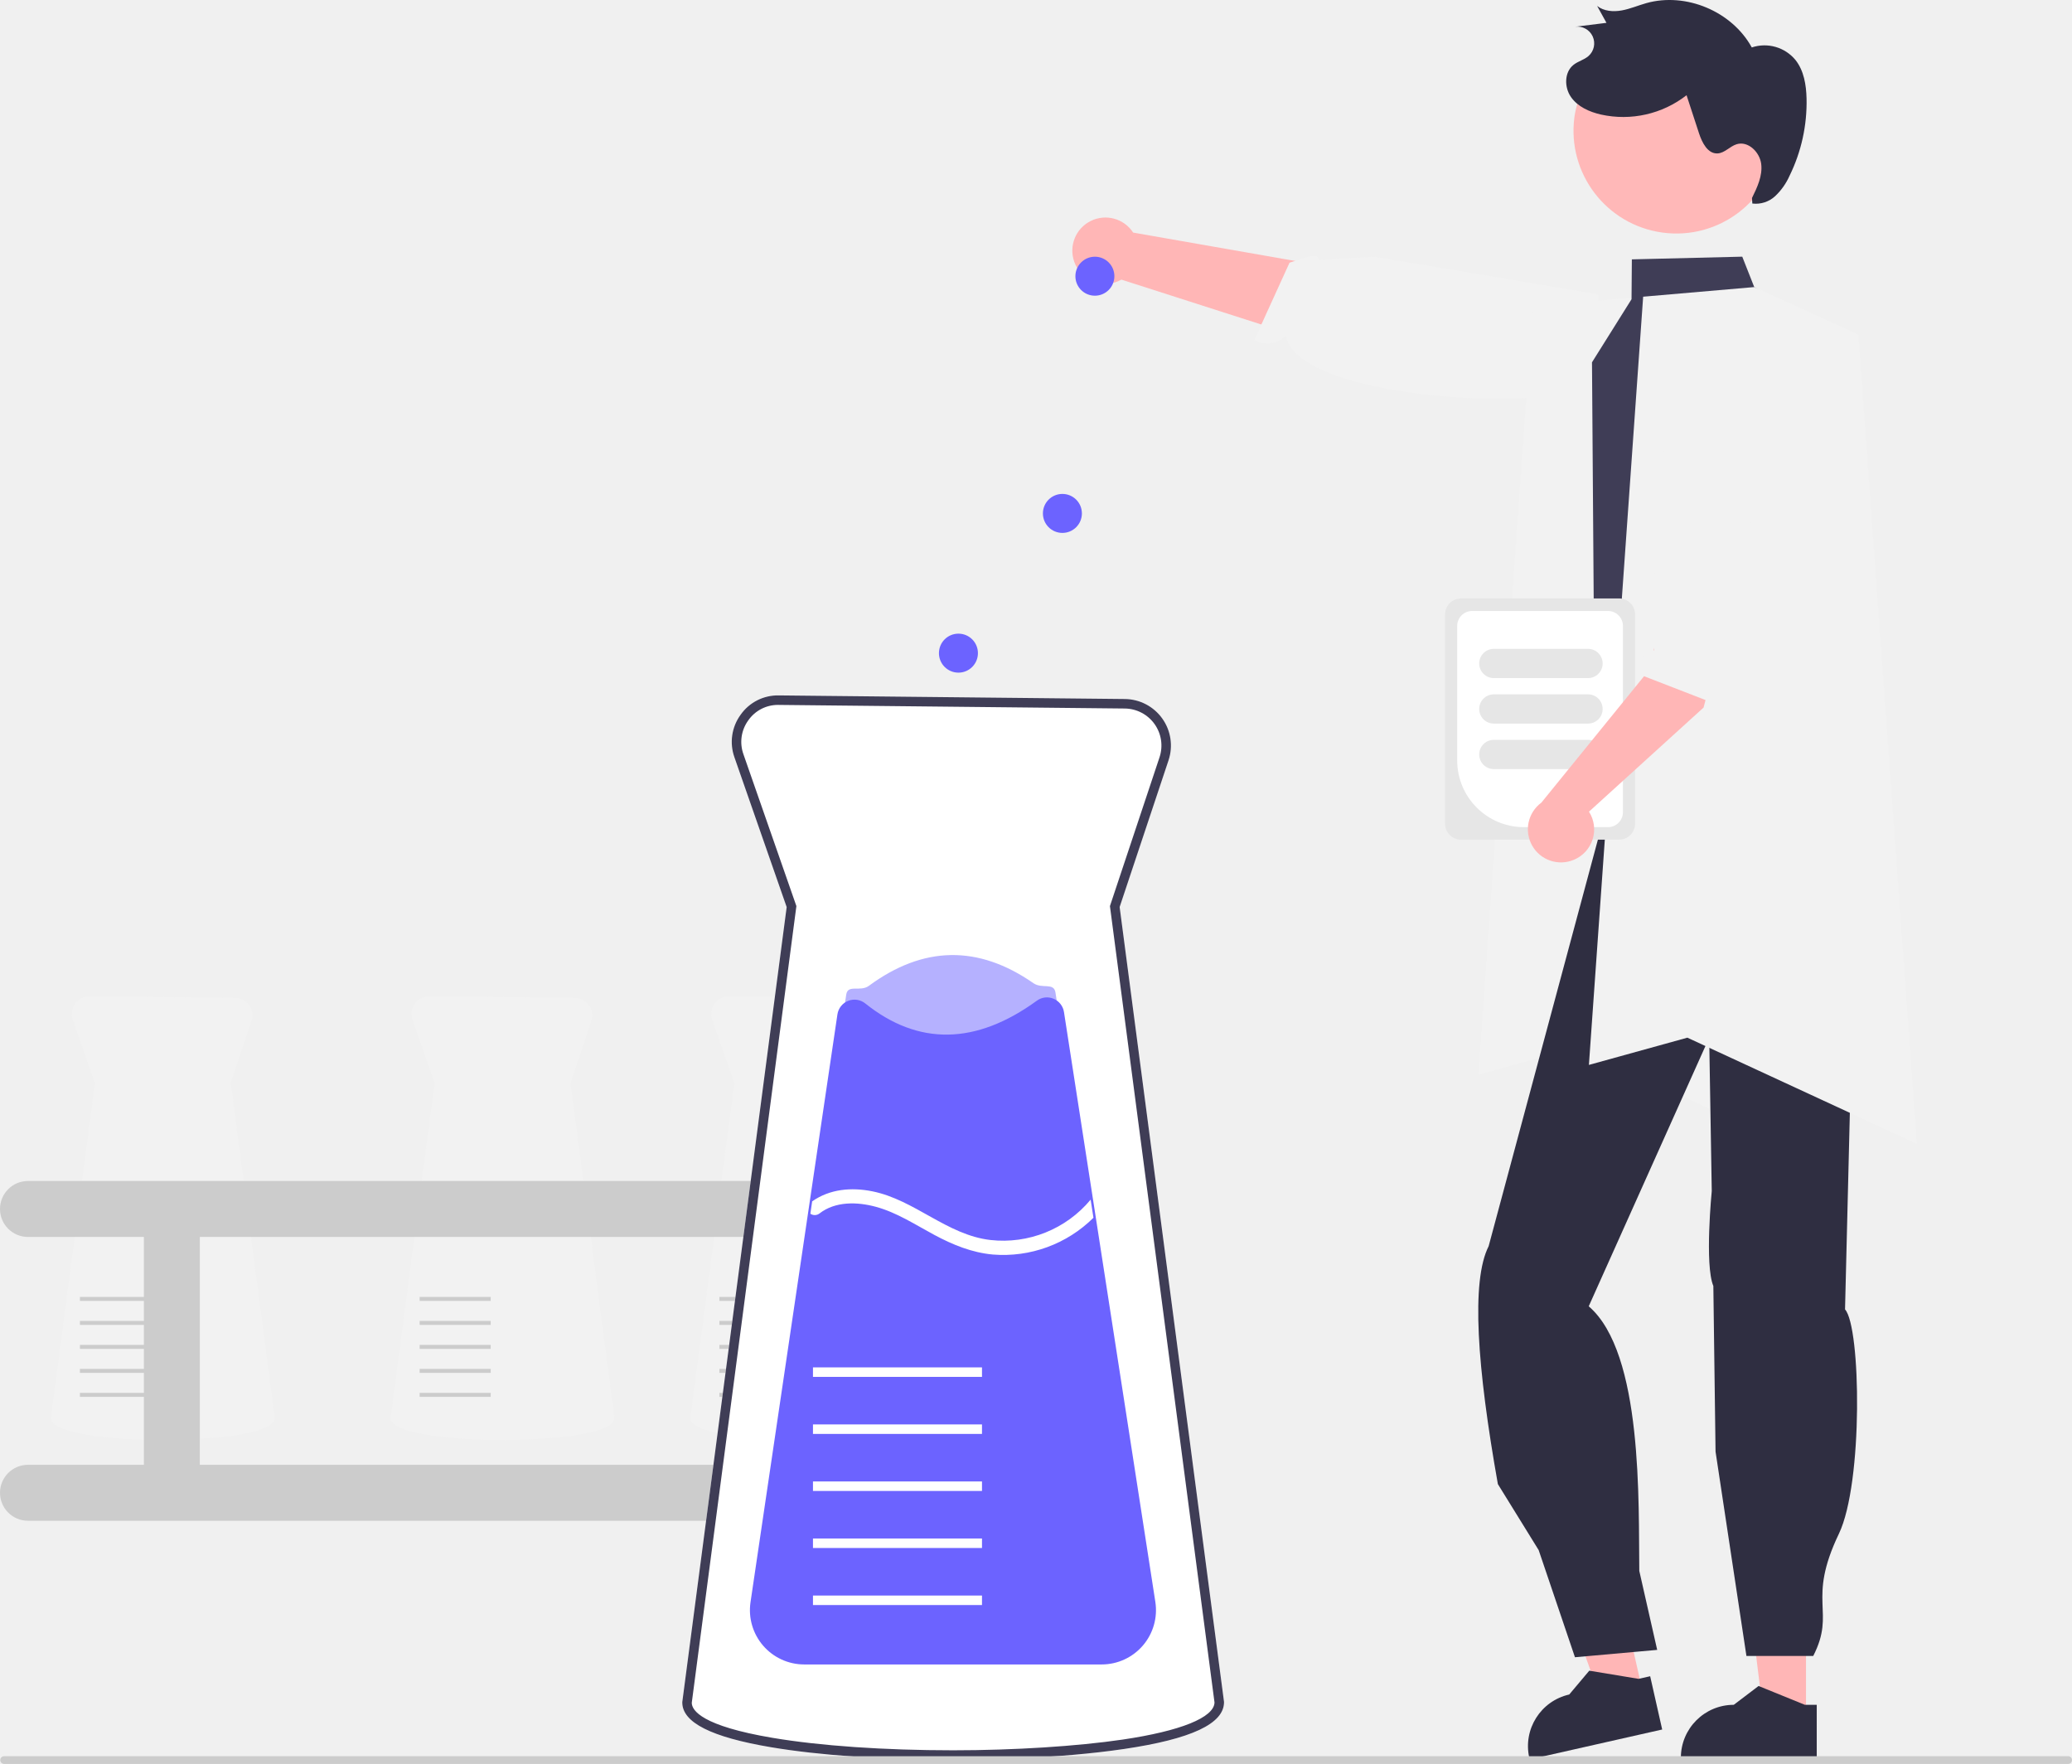
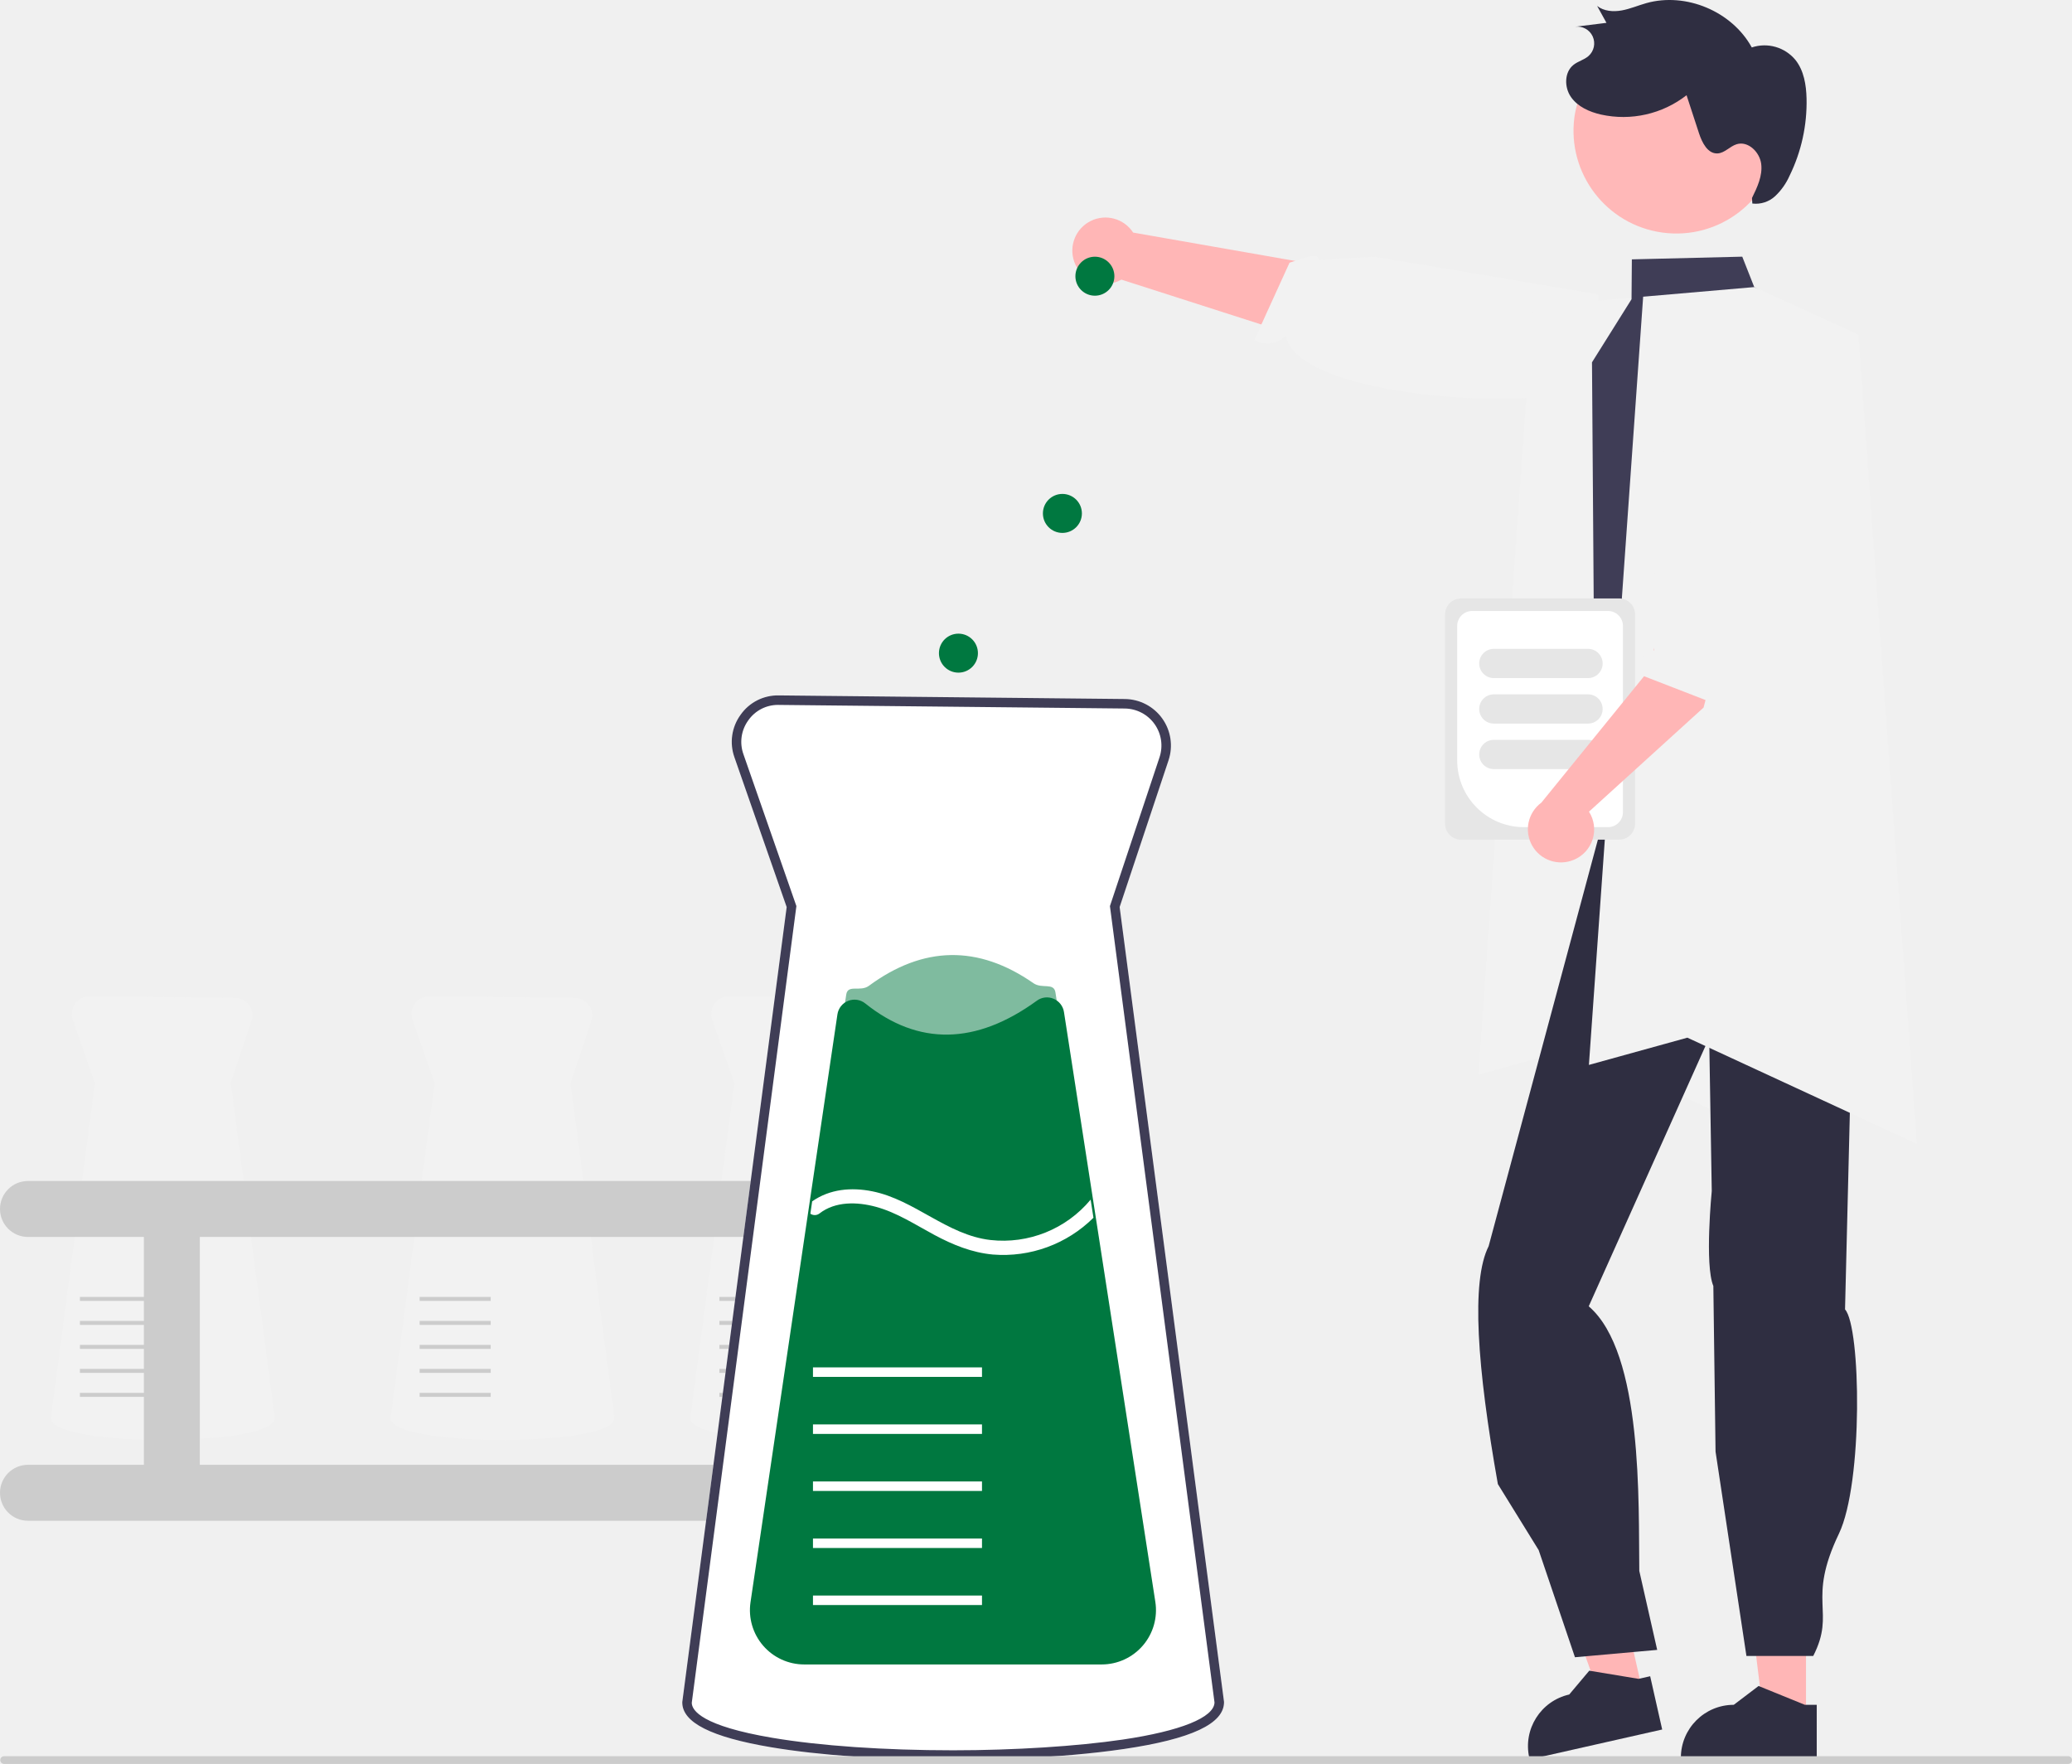
<svg xmlns="http://www.w3.org/2000/svg" id="f447f9fc-eb4b-409d-b4cf-1ce2a9da8337" data-name="Layer 1" width="637.748" height="542.828" viewBox="0 0 637.748 542.828">
  <path d="M611.767,259.126A10.132,10.132,0,0,0,626.293,264.637l87.876,28.188,29.084-22.818L629.904,250.16a10.187,10.187,0,0,0-18.138,8.966Z" transform="translate(-281.1258 -178.5859)" fill="#ffb6b6" />
  <path d="M774.531,296.795s-.796-1.953-11.311,2.296c-13.052,5.274-82.537,1.748-86.388-17.198a7.96,7.96,0,0,1-9.661,1.375l10.862-23.842c5.654-1.807,8.727-3.145,9.092-.842l17-1L772.976,269.175l1.903,23.766Z" transform="translate(-281.1258 -178.5859)" fill="#f2f2f2" />
  <polygon points="471.753 94.306 505.945 91.346 538 105.999 556 354.999 485.362 322.331 455.055 330.716 471.753 94.306" fill="#f2f2f2" />
  <polygon points="555.874 528.874 542.905 528.873 536.735 478.848 555.876 478.849 555.874 528.874" fill="#ffb6b6" />
  <path d="M840.307,720.031l-41.819-.002v-.529a16.278,16.278,0,0,1,16.277-16.277h.001l7.639-5.795,14.252,5.796,3.651 0Z" transform="translate(-281.1258 -178.5859)" fill="#2f2e41" />
  <polygon points="505.615 520.701 492.964 523.557 475.926 476.12 494.598 471.904 505.615 520.701" fill="#ffb6b6" />
  <path d="M792.736,710.821l-40.792,9.21-.117-.516A16.278,16.278,0,0,1,764.12,700.053l.001-0,6.175-7.335,15.179,2.514,3.561-.804Z" transform="translate(-281.1258 -178.5859)" fill="#2f2e41" />
  <path d="M853.426,401.633c6.081,18.339,5.438,38.246-1.462,59.612l-2.949,120.293c4.876,5.366,5.621,53.38-1.889,69.047-10.03,20.921-.806,23.718-7.896,37.598H818.665l-9.505-62.881-.677-50.969c-2.731-6.467-.489-29.225-.489-29.225L807.205,497.917,770.126,580.585c16.799,14.379,15.287,60.826,15.564,81.427l5.508,24.309-25.31,2.263-11.169-32.967-12.558-20.315c-6.399-35.996-8.297-62.422-2.841-73.216l37.222-138.486Z" transform="translate(-281.1258 -178.5859)" fill="#2f2e41" />
  <path d="M856.061,395.512l-3.39-6.78c-4.15-25.71-8.25-49.69-2.68-71.26.35-18.83-5.47-36.52-21.63-46.18l-7.29-4.36-3.69-9.36-33.98.83-.1,12.27-12.17,19.41v.08l.76,105.62,3.36,10.9-5.07,12.68,2.69,8.09,66.99-10.71,7.79-1.25a13.918,13.918,0,0,0,2.59-1.13,14.232,14.232,0,0,0,6.22-6.95c.07-.17.13-.33.19-.5a13.934,13.934,0,0,0,.9-4.3A14.303,14.303,0,0,0,856.061,395.512Z" transform="translate(-281.1258 -178.5859)" fill="#3f3d56" />
  <path d="M857.551,402.612a13.934,13.934,0,0,1-.9,4.3l-6.41,7.45a13.918,13.918,0,0,1-2.59,1.13l-7.79,1.25,11.27-21.19-24.77-54.23Z" transform="translate(-281.1258 -178.5859)" opacity="0.2" />
  <path d="M331.253,621.713a148.84,148.84,0,0,1-23.52-1.628c-7.248-1.226-10.924-2.967-10.924-5.176l.003-.04L310.334,511.919l-6.81-19.522a5.409,5.409,0,0,1,5.163-7.19l44.784.466a5.409,5.409,0,0,1,5.075,7.119l-6.375,19.124,13.522,102.953C365.697,620.281,344.046,621.713,331.253,621.713Z" transform="translate(-281.1258 -178.5859)" fill="#f2f2f2" />
  <rect x="24.602" y="428.635" width="21.876" height="1.23" fill="#ccc" />
  <rect x="24.602" y="421.254" width="21.876" height="1.23" fill="#ccc" />
  <rect x="24.602" y="413.874" width="21.876" height="1.23" fill="#ccc" />
  <rect x="24.602" y="406.493" width="21.876" height="1.23" fill="#ccc" />
  <rect x="24.602" y="399.112" width="21.876" height="1.23" fill="#ccc" />
  <path d="M528.073,621.713a148.84,148.84,0,0,1-23.52-1.628c-7.248-1.226-10.924-2.967-10.924-5.176l.003-.04L507.154,511.919l-6.81-19.522a5.409,5.409,0,0,1,5.163-7.19l44.784.466a5.409,5.409,0,0,1,5.075,7.119l-6.375,19.124,13.522,102.953C562.516,620.281,540.865,621.713,528.073,621.713Z" transform="translate(-281.1258 -178.5859)" fill="#f2f2f2" />
  <rect x="221.422" y="428.635" width="21.876" height="1.23" fill="#ccc" />
  <rect x="221.422" y="421.254" width="21.876" height="1.23" fill="#ccc" />
  <rect x="221.422" y="413.874" width="21.876" height="1.23" fill="#ccc" />
  <rect x="221.422" y="406.493" width="21.876" height="1.23" fill="#ccc" />
  <rect x="221.422" y="399.112" width="21.876" height="1.23" fill="#ccc" />
  <path d="M435.814,621.713a148.84,148.84,0,0,1-23.52-1.628c-7.248-1.226-10.924-2.967-10.924-5.176l.003-.04L414.895,511.919l-6.81-19.522a5.409,5.409,0,0,1,5.163-7.19l44.784.466a5.409,5.409,0,0,1,5.075,7.119l-6.375,19.124,13.522,102.953C470.257,620.281,448.606,621.713,435.814,621.713Z" transform="translate(-281.1258 -178.5859)" fill="#f2f2f2" />
  <rect x="129.163" y="428.635" width="21.876" height="1.23" fill="#ccc" />
  <rect x="129.163" y="421.254" width="21.876" height="1.23" fill="#ccc" />
  <rect x="129.163" y="413.874" width="21.876" height="1.23" fill="#ccc" />
  <rect x="129.163" y="406.493" width="21.876" height="1.23" fill="#ccc" />
  <rect x="129.163" y="399.112" width="21.876" height="1.23" fill="#ccc" />
  <path d="M581.275,629.363H539.451V559.246h41.824a8.611,8.611,0,0,0,0-17.222H289.737a8.611,8.611,0,0,0,0,17.222h35.674v70.117H289.737a8.611,8.611,0,0,0,0,17.222H581.275a8.611,8.611,0,1,0,0-17.222Zm-238.644,0V559.246h179.598v70.117Z" transform="translate(-281.1258 -178.5859)" fill="#ccc" />
  <path d="M574.502,720.147c-21.392,0-41.344-1.383-56.178-3.892-18.3-3.095-27.197-7.594-27.197-13.751l.01-.194,32.12-244.578L507.177,411.632a14.157,14.157,0,0,1,1.891-13.075,13.998,13.998,0,0,1,11.802-5.968L627.357,393.698A14.325,14.325,0,0,1,640.798,412.553l-15.053,45.161,32.126,244.6v.094c.004,6.639-10.068,11.353-30.79,14.411C606.723,719.823,583.529,720.147,574.502,720.147Z" transform="translate(-281.1258 -178.5859)" fill="#fff" />
  <path d="M574.502,720.147c-21.392,0-41.344-1.383-56.178-3.892-18.3-3.095-27.197-7.594-27.197-13.751l.01-.194,32.12-244.578L507.177,411.632a14.157,14.157,0,0,1,1.891-13.075,13.998,13.998,0,0,1,11.802-5.968L627.357,393.698A14.325,14.325,0,0,1,640.798,412.553l-15.053,45.161,32.126,244.6v.094c.004,6.639-10.068,11.353-30.79,14.411C606.723,719.823,583.529,720.147,574.502,720.147ZM520.575,395.511a11.127,11.127,0,0,0-9.131,4.752,11.263,11.263,0,0,0-1.504,10.404l16.31,46.755-.045.344L494.048,702.599c.006,2.398,3.223,7.128,24.765,10.77,14.678,2.484,34.455,3.852,55.689,3.852,18.665,0,38.16-1.233,52.15-3.297,17.872-2.637,28.167-6.799,28.291-11.429L622.756,457.428l15.266-45.8a11.4,11.4,0,0,0-10.695-15.004l-106.504-1.109C520.74,395.512,520.657,395.511,520.575,395.511Z" transform="translate(-281.1258 -178.5859)" fill="#3f3d56" />
-   <path d="M635.205,672.578H513.8l19.245-130.138.524-3.587,8.018-54.177c.489-3.305,4.294-.738,6.984-2.719,16.702-12.3,33.604-12.656,50.653-.801,2.635,1.832,6.276-.312,6.767,2.86l8.423,54.341.814,5.256Z" transform="translate(-281.1258 -178.5859)" fill="#6c63ff" opacity="0.5" />
-   <path d="M620.221,690.802H528.654A16.706,16.706,0,0,1,512.128,671.651l26.753-180.909a5.309,5.309,0,0,1,8.586-3.347c16.305,13.062,34.075,12.767,52.816-.87a5.212,5.212,0,0,1,5.102-.594,5.298,5.298,0,0,1,3.226,4.107l28.12,181.5a16.707,16.707,0,0,1-16.51,19.264Z" transform="translate(-281.1258 -178.5859)" fill="#6c63ff" />
+   <path d="M635.205,672.578H513.8l19.245-130.138.524-3.587,8.018-54.177c.489-3.305,4.294-.738,6.984-2.719,16.702-12.3,33.604-12.656,50.653-.801,2.635,1.832,6.276-.312,6.767,2.86l8.423,54.341.814,5.256Z" transform="translate(-281.1258 -178.5859)" fill="#007840" opacity="0.5" />
+   <path d="M620.221,690.802H528.654A16.706,16.706,0,0,1,512.128,671.651l26.753-180.909a5.309,5.309,0,0,1,8.586-3.347c16.305,13.062,34.075,12.767,52.816-.87a5.212,5.212,0,0,1,5.102-.594,5.298,5.298,0,0,1,3.226,4.107l28.12,181.5a16.707,16.707,0,0,1-16.51,19.264Z" transform="translate(-281.1258 -178.5859)" fill="#007840" />
  <rect x="250.227" y="491.007" width="52.024" height="2.925" fill="#fff" />
  <rect x="250.227" y="473.454" width="52.024" height="2.925" fill="#fff" />
  <rect x="250.227" y="455.902" width="52.024" height="2.925" fill="#fff" />
  <rect x="250.227" y="438.349" width="52.024" height="2.925" fill="#fff" />
  <rect x="250.227" y="420.796" width="52.024" height="2.925" fill="#fff" />
  <path d="M617.682,553.336a39.42,39.42,0,0,1-30.936,11.321c-6.465-.585-12.36-2.999-18.035-6.041-5.865-3.145-11.541-6.904-18.035-8.659-5.69-1.536-12.433-1.741-17.319,2.062a2.374,2.374,0,0,1-2.808.073l.556-3.803c5.441-3.803,12.053-4.388,18.533-3.086,13.047,2.633,22.95,13.428,36.319,14.978A35.034,35.034,0,0,0,616.804,547.778l.015-.015Z" transform="translate(-281.1258 -178.5859)" fill="#fff" />
  <path d="M918.874,720.224a1.186,1.186,0,0,1-1.19,1.19h-635.29a1.19,1.19,0,0,1,0-2.38h635.29A1.187,1.187,0,0,1,918.874,720.224Z" transform="translate(-281.1258 -178.5859)" fill="#ccc" />
  <polygon points="505.753 91.306 539.945 88.346 572 102.999 590 351.999 519.362 319.331 489.055 327.716 505.753 91.306" fill="#f2f2f2" />
-   <circle cx="337" cy="84.999" r="6" fill="#6c63ff" />
-   <circle cx="327" cy="157.999" r="6" fill="#6c63ff" />
-   <circle cx="295" cy="200.999" r="6" fill="#6c63ff" />
+   <circle cx="337" cy="84.999" r="6" fill="#007840" />
+   <circle cx="327" cy="157.999" r="6" fill="#007840" />
+   <circle cx="295" cy="200.999" r="6" fill="#007840" />
  <path d="M725.911,432.072V367.663a4.923,4.923,0,0,1,4.917-4.917H779.472a4.923,4.923,0,0,1,4.917,4.917v64.409a4.923,4.923,0,0,1-4.917,4.917H730.829A4.923,4.923,0,0,1,725.911,432.072Z" transform="translate(-281.1258 -178.5859)" fill="#e6e6e6" />
  <path d="M729.643,412.618V371.21a4.61,4.61,0,0,1,4.605-4.605h41.805a4.61,4.61,0,0,1,4.605,4.605v57.316a4.61,4.61,0,0,1-4.605,4.605H750.155A20.536,20.536,0,0,1,729.643,412.618Z" transform="translate(-281.1258 -178.5859)" fill="#fff" />
  <path d="M736.411,382.763a4.505,4.505,0,0,1,4.5-4.5h29a4.5,4.5,0,0,1,0,9h-29A4.505,4.505,0,0,1,736.411,382.763Z" transform="translate(-281.1258 -178.5859)" fill="#e6e6e6" />
  <path d="M736.411,396.763a4.505,4.505,0,0,1,4.5-4.5h29a4.5,4.5,0,0,1,0,9h-29A4.505,4.505,0,0,1,736.411,396.763Z" transform="translate(-281.1258 -178.5859)" fill="#e6e6e6" />
  <path d="M736.411,410.763a4.505,4.505,0,0,1,4.5-4.5h29a4.5,4.5,0,0,1,0,9h-29A4.505,4.505,0,0,1,736.411,410.763Z" transform="translate(-281.1258 -178.5859)" fill="#e6e6e6" />
  <path d="M765.538,443.184a10.132,10.132,0,0,0,4.669-14.819l35.27-32.04,12.373-47.862-21.959-1.827-6.713,37.558-33.632,41.397a10.187,10.187,0,0,0,9.992,17.593Z" transform="translate(-281.1258 -178.5859)" fill="#ffb6b6" />
  <path d="M821.234,305.24s5.352.079,2.941,11.161c-1.93,8.872-9.252,58.797-15.096,69.966a7.96,7.96,0,0,1,1.928,9.566l-24.426-9.476c-2.129-5.541,1.441-7.264,3.719-7.761l-.447-17.381,3.502-44.304,24.011-11.897Z" transform="translate(-281.1258 -178.5859)" fill="#f2f2f2" />
  <path d="M828.428,223.222a31.647,31.647,0,0,1-62.715-8.536l.061-.449a31.647,31.647,0,0,1,62.644,8.983Z" transform="translate(-281.1258 -178.5859)" fill="#ffb8b8" />
  <path d="M820.374,239.522c1.625-3.301,3.295-6.846,2.838-10.497s-4.037-7.141-7.553-6.056c-2.102.649-3.692,2.725-5.889,2.831-3.024.146-4.758-3.315-5.699-6.192l-3.833-11.719a31.708,31.708,0,0,1-26.335,5.951c-3.559-.814-7.155-2.4-9.243-5.396s-2.075-7.641.788-9.906c1.404-1.111,3.273-1.532,4.615-2.718a5.171,5.171,0,0,0-4.129-8.999l9.652-1.206-2.876-5.201c2.072,1.634,4.956,1.853,7.553,1.386s5.043-1.537,7.583-2.25c12.196-3.423,26.37,2.529,32.466,13.633a12.356,12.356,0,0,1,13.472,3.89c2.584,3.279,3.287,7.656,3.387,11.83a51.324,51.324,0,0,1-5.232,23.775,19.477,19.477,0,0,1-4.395,6.235,8.797,8.797,0,0,1-7.061,2.309" transform="translate(-281.1258 -178.5859)" fill="#2f2e41" />
</svg>
